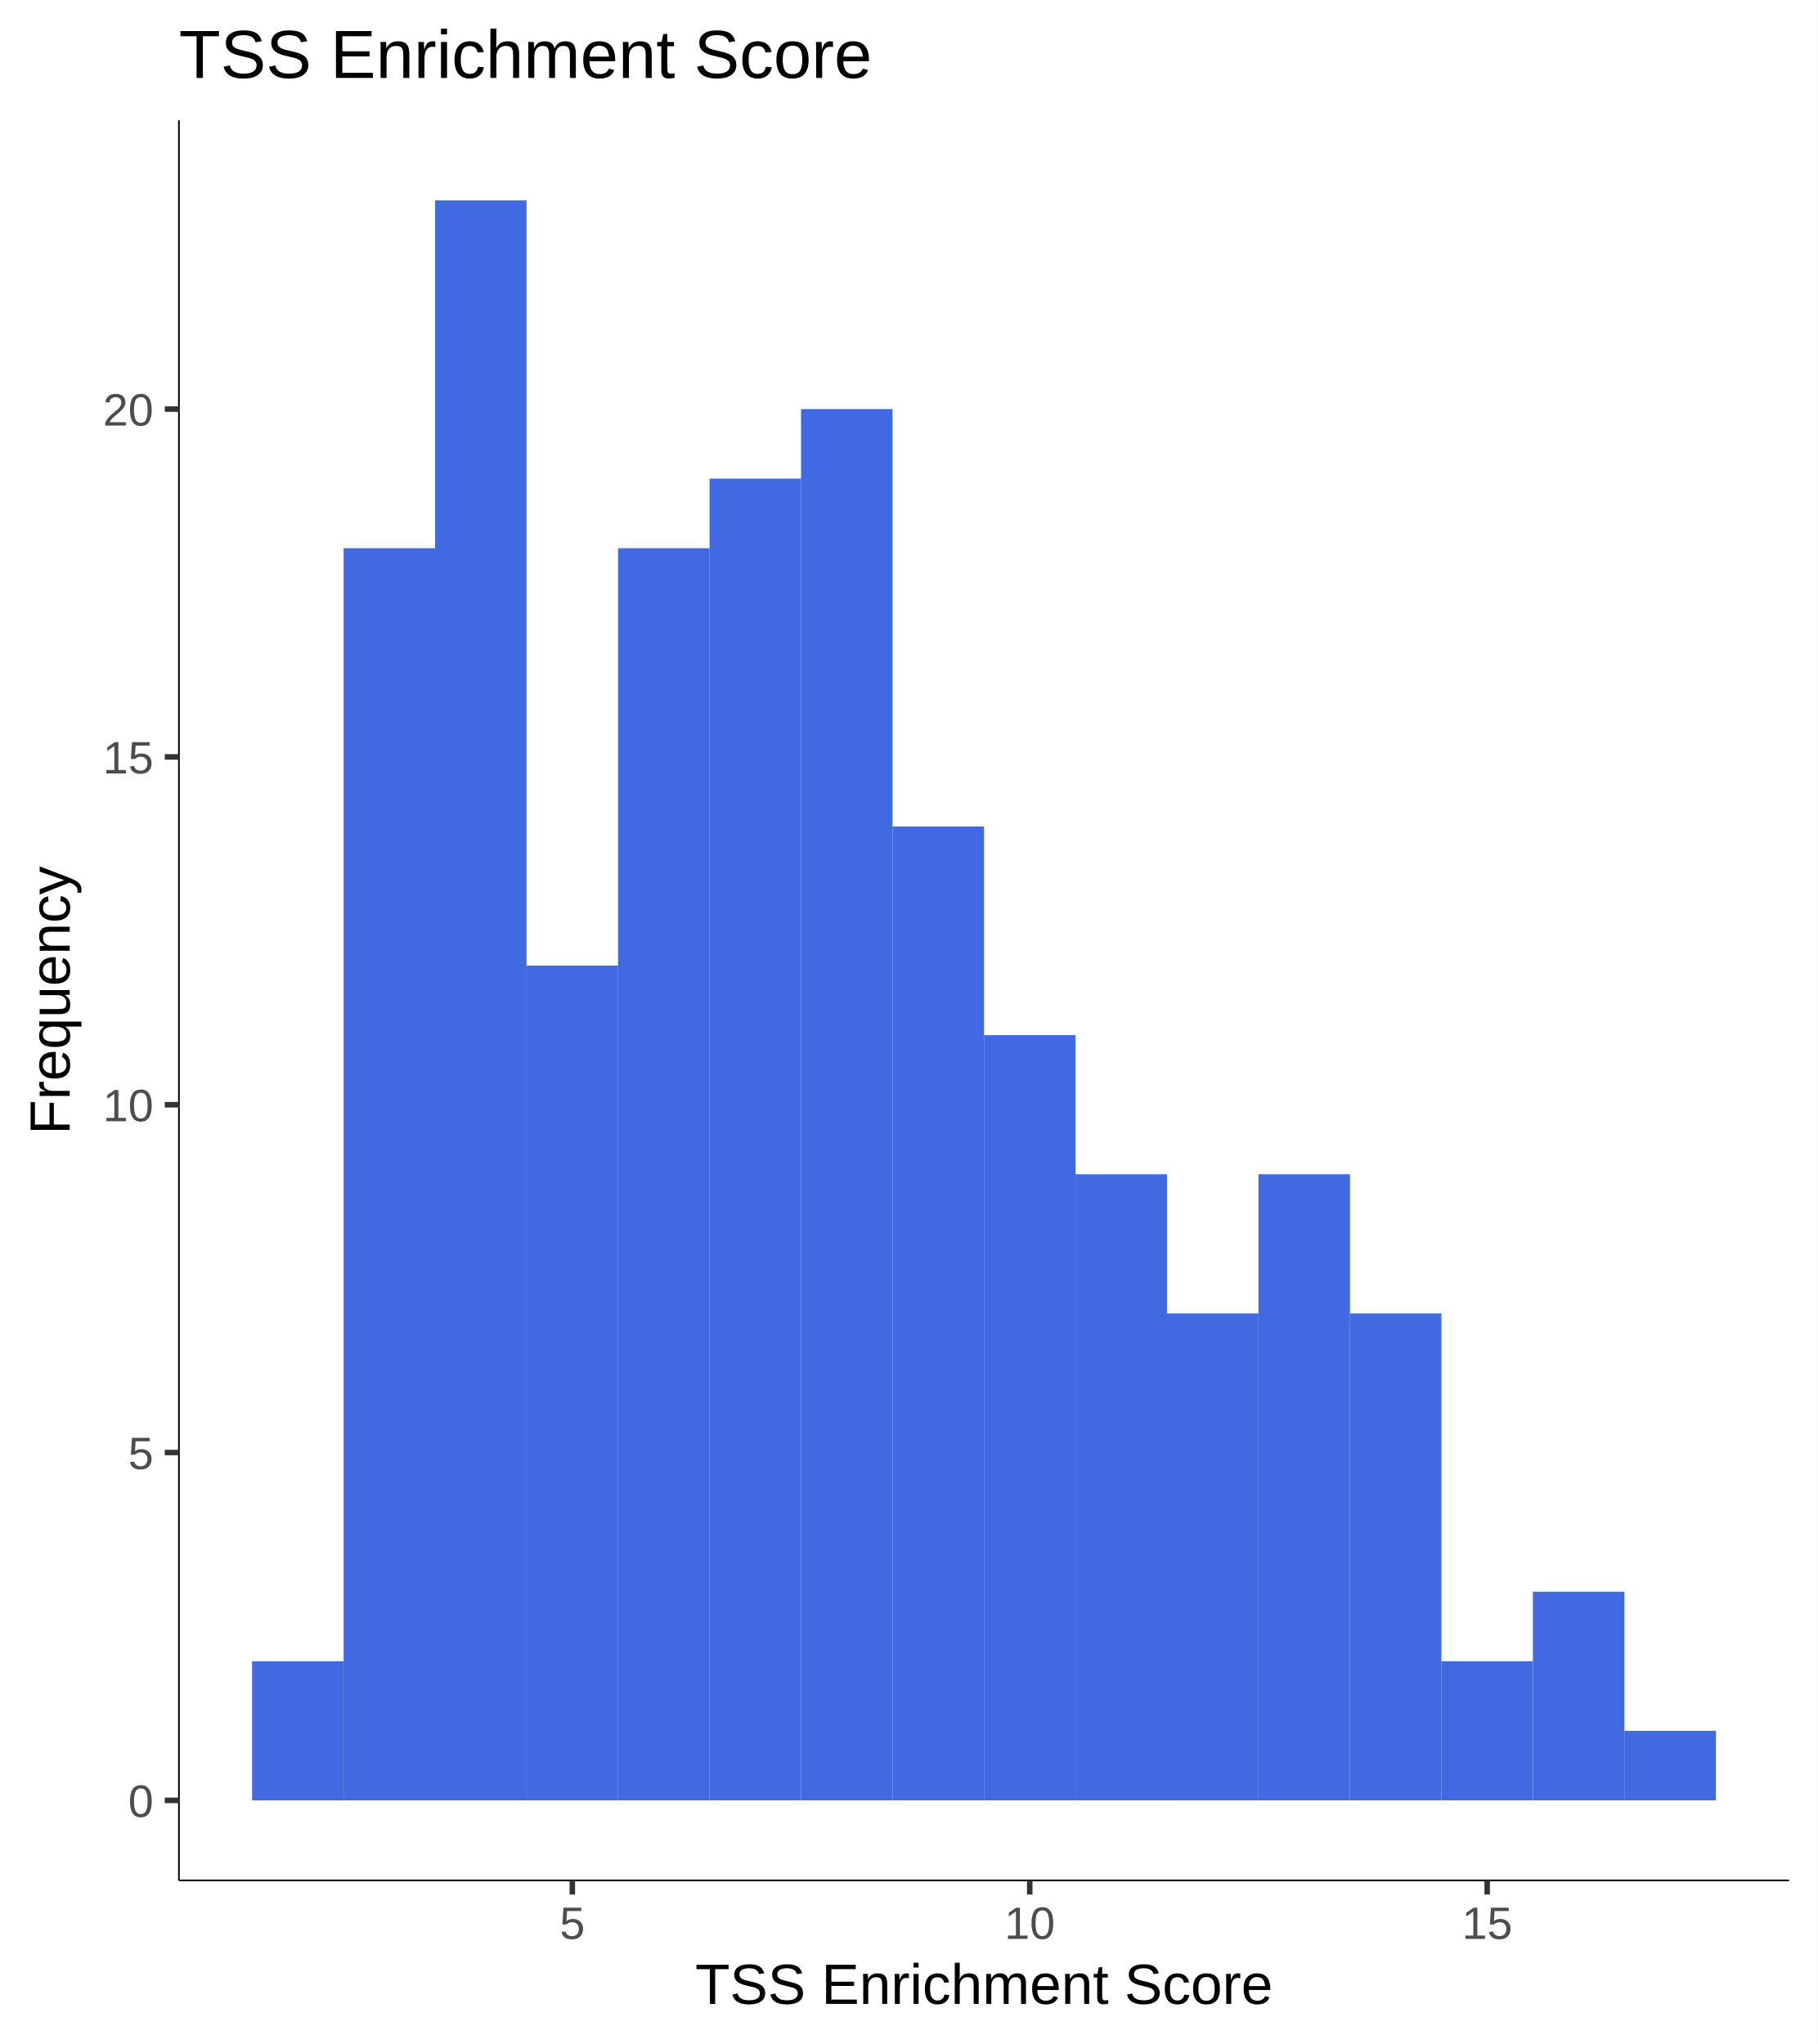
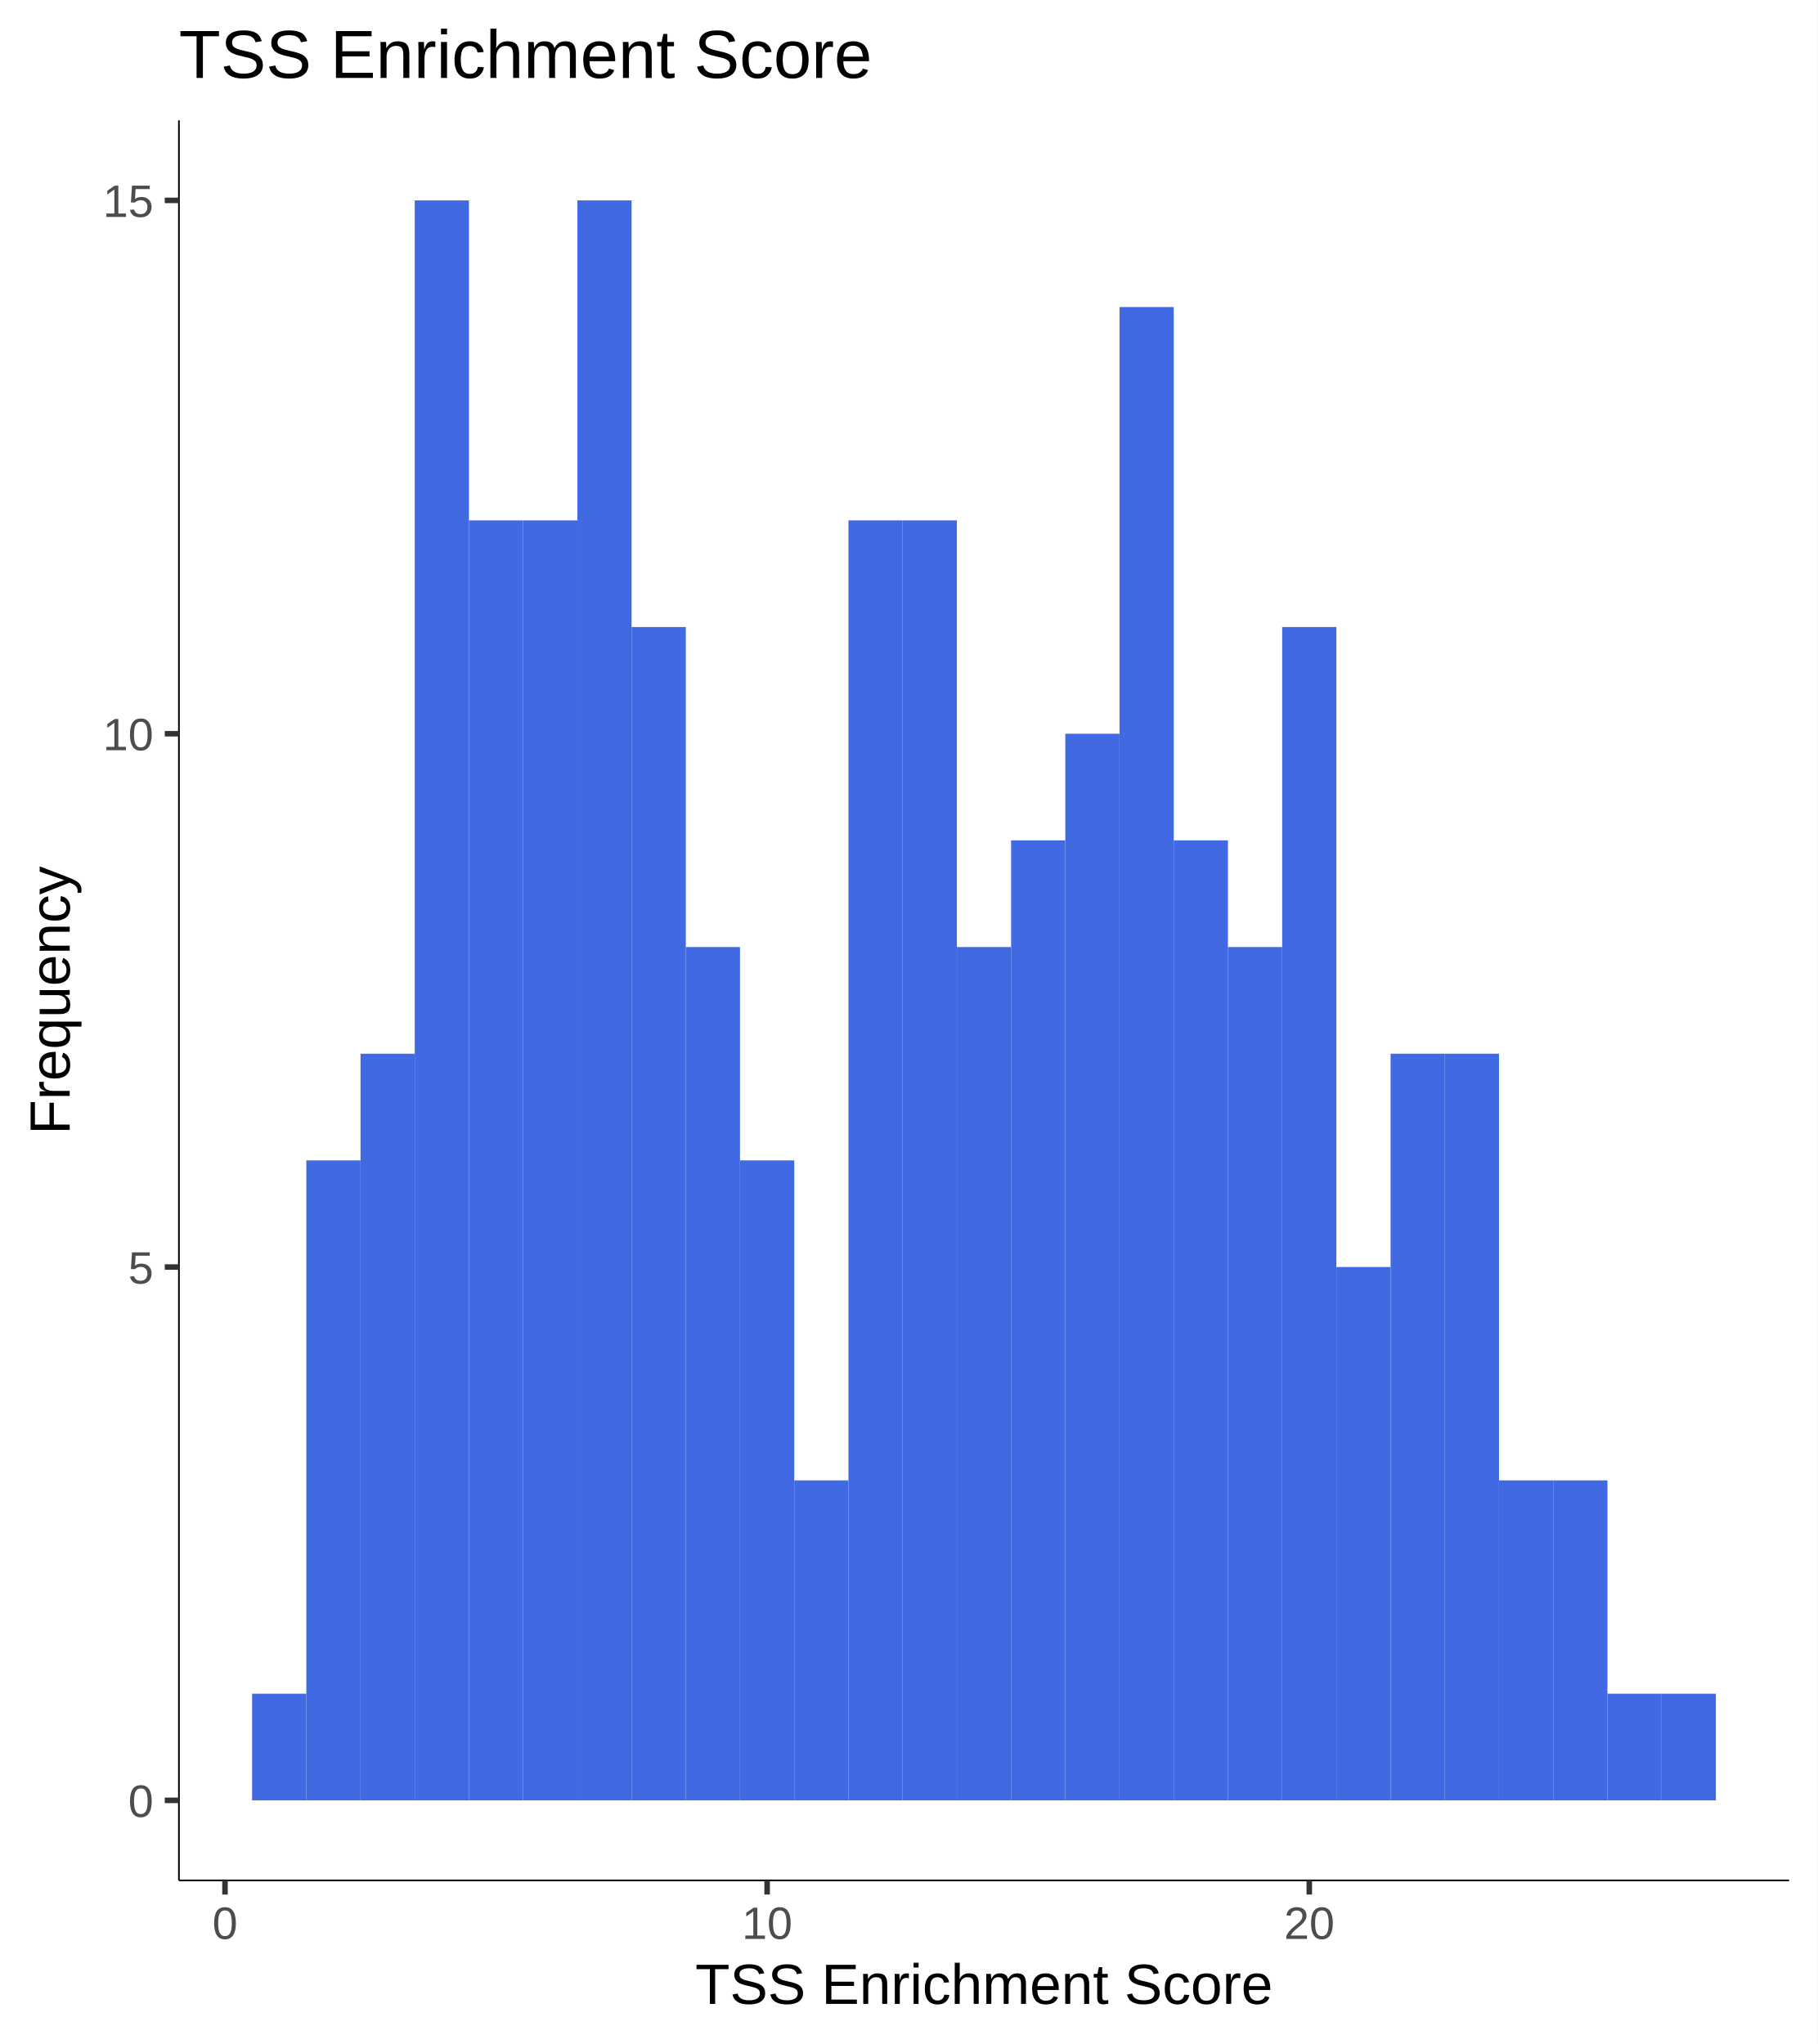
<svg xmlns="http://www.w3.org/2000/svg" class="svglite" width="576.00pt" height="648.00pt" viewBox="0 0 576.00 648.00">
  <defs>
    <style type="text/css">
    .svglite line, .svglite polyline, .svglite polygon, .svglite path, .svglite rect, .svglite circle {
      fill: none;
      stroke: #000000;
      stroke-linecap: round;
      stroke-linejoin: round;
      stroke-miterlimit: 10.00;
    }
  </style>
  </defs>
  <rect width="100%" height="100%" style="stroke: none; fill: #FFFFFF;" />
  <defs>
    <clipPath id="cpMC4wMHw1NzYuMDB8MC4wMHw2NDguMDA=">
      <rect x="0.00" y="0.00" width="576.00" height="648.00" />
    </clipPath>
  </defs>
  <g clip-path="url(#cpMC4wMHw1NzYuMDB8MC4wMHw2NDguMDA=)">
    <rect x="0" y="0.00" width="576.00" height="648.00" style="stroke-width: 1.75; stroke: #FFFFFF; fill: #FFFFFF;" />
  </g>
  <defs>
    <clipPath id="cpNTYuNzF8NTY3LjAzfDM4LjE2fDU5Ni4xMw==">
      <rect x="56.71" y="38.16" width="510.33" height="557.96" />
    </clipPath>
  </defs>
  <g clip-path="url(#cpNTYuNzF8NTY3LjAzfDM4LjE2fDU5Ni4xMw==)">
    <rect x="56.71" y="38.16" width="510.33" height="557.96" style="stroke-width: 1.75; stroke: none; fill: #FFFFFF;" />
-     <rect x="79.90" y="526.66" width="29.00" height="44.11" style="stroke-width: 1.07; stroke: none; stroke-linecap: square; stroke-linejoin: miter; fill: #4169E1;" />
-     <rect x="108.90" y="173.80" width="29.00" height="396.97" style="stroke-width: 1.07; stroke: none; stroke-linecap: square; stroke-linejoin: miter; fill: #4169E1;" />
-     <rect x="137.89" y="63.53" width="29.00" height="507.24" style="stroke-width: 1.07; stroke: none; stroke-linecap: square; stroke-linejoin: miter; fill: #4169E1;" />
-     <rect x="166.89" y="306.12" width="29.00" height="264.65" style="stroke-width: 1.07; stroke: none; stroke-linecap: square; stroke-linejoin: miter; fill: #4169E1;" />
-     <rect x="195.89" y="173.80" width="29.00" height="396.97" style="stroke-width: 1.07; stroke: none; stroke-linecap: square; stroke-linejoin: miter; fill: #4169E1;" />
-     <rect x="224.88" y="151.74" width="29.00" height="419.02" style="stroke-width: 1.07; stroke: none; stroke-linecap: square; stroke-linejoin: miter; fill: #4169E1;" />
-     <rect x="253.88" y="129.69" width="29.00" height="441.08" style="stroke-width: 1.07; stroke: none; stroke-linecap: square; stroke-linejoin: miter; fill: #4169E1;" />
-     <rect x="282.87" y="262.01" width="29.00" height="308.75" style="stroke-width: 1.07; stroke: none; stroke-linecap: square; stroke-linejoin: miter; fill: #4169E1;" />
-     <rect x="311.87" y="328.17" width="29.00" height="242.59" style="stroke-width: 1.07; stroke: none; stroke-linecap: square; stroke-linejoin: miter; fill: #4169E1;" />
-     <rect x="340.87" y="372.28" width="29.00" height="198.48" style="stroke-width: 1.07; stroke: none; stroke-linecap: square; stroke-linejoin: miter; fill: #4169E1;" />
-     <rect x="369.86" y="416.39" width="29.00" height="154.38" style="stroke-width: 1.07; stroke: none; stroke-linecap: square; stroke-linejoin: miter; fill: #4169E1;" />
-     <rect x="398.86" y="372.28" width="29.00" height="198.48" style="stroke-width: 1.07; stroke: none; stroke-linecap: square; stroke-linejoin: miter; fill: #4169E1;" />
-     <rect x="427.85" y="416.39" width="29.00" height="154.38" style="stroke-width: 1.07; stroke: none; stroke-linecap: square; stroke-linejoin: miter; fill: #4169E1;" />
-     <rect x="456.85" y="526.66" width="29.00" height="44.11" style="stroke-width: 1.07; stroke: none; stroke-linecap: square; stroke-linejoin: miter; fill: #4169E1;" />
-     <rect x="485.85" y="504.60" width="29.00" height="66.16" style="stroke-width: 1.07; stroke: none; stroke-linecap: square; stroke-linejoin: miter; fill: #4169E1;" />
-     <rect x="514.84" y="548.71" width="29.00" height="22.05" style="stroke-width: 1.07; stroke: none; stroke-linecap: square; stroke-linejoin: miter; fill: #4169E1;" />
+     <rect x="79.90" y="536.95" width="17.18" height="33.82" style="stroke-width: 1.07; stroke: none; stroke-linecap: square; stroke-linejoin: miter; fill: #4169E1;" />
+     <rect x="97.09" y="367.87" width="17.18" height="202.89" style="stroke-width: 1.07; stroke: none; stroke-linecap: square; stroke-linejoin: miter; fill: #4169E1;" />
+     <rect x="114.27" y="334.05" width="17.18" height="236.71" style="stroke-width: 1.07; stroke: none; stroke-linecap: square; stroke-linejoin: miter; fill: #4169E1;" />
+     <rect x="131.45" y="63.53" width="17.18" height="507.24" style="stroke-width: 1.07; stroke: none; stroke-linecap: square; stroke-linejoin: miter; fill: #4169E1;" />
+     <rect x="148.63" y="164.97" width="17.18" height="405.79" style="stroke-width: 1.07; stroke: none; stroke-linecap: square; stroke-linejoin: miter; fill: #4169E1;" />
+     <rect x="165.82" y="164.97" width="17.18" height="405.79" style="stroke-width: 1.07; stroke: none; stroke-linecap: square; stroke-linejoin: miter; fill: #4169E1;" />
+     <rect x="183.00" y="63.53" width="17.18" height="507.24" style="stroke-width: 1.07; stroke: none; stroke-linecap: square; stroke-linejoin: miter; fill: #4169E1;" />
+     <rect x="200.18" y="198.79" width="17.18" height="371.97" style="stroke-width: 1.07; stroke: none; stroke-linecap: square; stroke-linejoin: miter; fill: #4169E1;" />
+     <rect x="217.36" y="300.24" width="17.18" height="270.53" style="stroke-width: 1.07; stroke: none; stroke-linecap: square; stroke-linejoin: miter; fill: #4169E1;" />
+     <rect x="234.55" y="367.87" width="17.18" height="202.89" style="stroke-width: 1.07; stroke: none; stroke-linecap: square; stroke-linejoin: miter; fill: #4169E1;" />
+     <rect x="251.73" y="469.32" width="17.18" height="101.45" style="stroke-width: 1.07; stroke: none; stroke-linecap: square; stroke-linejoin: miter; fill: #4169E1;" />
+     <rect x="268.91" y="164.97" width="17.18" height="405.79" style="stroke-width: 1.07; stroke: none; stroke-linecap: square; stroke-linejoin: miter; fill: #4169E1;" />
+     <rect x="286.10" y="164.97" width="17.18" height="405.79" style="stroke-width: 1.07; stroke: none; stroke-linecap: square; stroke-linejoin: miter; fill: #4169E1;" />
+     <rect x="303.28" y="300.24" width="17.18" height="270.53" style="stroke-width: 1.07; stroke: none; stroke-linecap: square; stroke-linejoin: miter; fill: #4169E1;" />
+     <rect x="320.46" y="266.42" width="17.18" height="304.34" style="stroke-width: 1.07; stroke: none; stroke-linecap: square; stroke-linejoin: miter; fill: #4169E1;" />
+     <rect x="337.64" y="232.61" width="17.18" height="338.16" style="stroke-width: 1.07; stroke: none; stroke-linecap: square; stroke-linejoin: miter; fill: #4169E1;" />
+     <rect x="354.83" y="97.34" width="17.18" height="473.42" style="stroke-width: 1.07; stroke: none; stroke-linecap: square; stroke-linejoin: miter; fill: #4169E1;" />
+     <rect x="372.01" y="266.42" width="17.18" height="304.34" style="stroke-width: 1.07; stroke: none; stroke-linecap: square; stroke-linejoin: miter; fill: #4169E1;" />
+     <rect x="389.19" y="300.24" width="17.18" height="270.53" style="stroke-width: 1.07; stroke: none; stroke-linecap: square; stroke-linejoin: miter; fill: #4169E1;" />
+     <rect x="406.37" y="198.79" width="17.18" height="371.97" style="stroke-width: 1.07; stroke: none; stroke-linecap: square; stroke-linejoin: miter; fill: #4169E1;" />
+     <rect x="423.56" y="401.68" width="17.18" height="169.08" style="stroke-width: 1.07; stroke: none; stroke-linecap: square; stroke-linejoin: miter; fill: #4169E1;" />
+     <rect x="440.74" y="334.05" width="17.18" height="236.71" style="stroke-width: 1.07; stroke: none; stroke-linecap: square; stroke-linejoin: miter; fill: #4169E1;" />
+     <rect x="457.92" y="334.05" width="17.18" height="236.71" style="stroke-width: 1.07; stroke: none; stroke-linecap: square; stroke-linejoin: miter; fill: #4169E1;" />
+     <rect x="475.11" y="469.32" width="17.18" height="101.45" style="stroke-width: 1.07; stroke: none; stroke-linecap: square; stroke-linejoin: miter; fill: #4169E1;" />
+     <rect x="492.29" y="469.32" width="17.18" height="101.45" style="stroke-width: 1.07; stroke: none; stroke-linecap: square; stroke-linejoin: miter; fill: #4169E1;" />
+     <rect x="509.47" y="536.95" width="17.18" height="33.82" style="stroke-width: 1.07; stroke: none; stroke-linecap: square; stroke-linejoin: miter; fill: #4169E1;" />
+     <rect x="526.65" y="536.95" width="17.18" height="33.82" style="stroke-width: 1.07; stroke: none; stroke-linecap: square; stroke-linejoin: miter; fill: #4169E1;" />
  </g>
  <g clip-path="url(#cpMC4wMHw1NzYuMDB8MC4wMHw2NDguMDA=)">
    <polyline points="56.71,596.13 56.71,38.16 " style="stroke-width: 0.53; stroke-linecap: butt;" />
    <text x="48.64" y="576.01" text-anchor="end" style="font-size: 14.40px; fill: #4D4D4D; font-family: Arimo;" textLength="9.16px" lengthAdjust="spacingAndGlyphs">0</text>
-     <text x="48.64" y="465.74" text-anchor="end" style="font-size: 14.40px; fill: #4D4D4D; font-family: Arimo;" textLength="9.16px" lengthAdjust="spacingAndGlyphs">5</text>
-     <text x="48.64" y="355.47" text-anchor="end" style="font-size: 14.40px; fill: #4D4D4D; font-family: Arimo;" textLength="18.32px" lengthAdjust="spacingAndGlyphs">10</text>
-     <text x="48.64" y="245.20" text-anchor="end" style="font-size: 14.40px; fill: #4D4D4D; font-family: Arimo;" textLength="18.32px" lengthAdjust="spacingAndGlyphs">15</text>
-     <text x="48.64" y="134.93" text-anchor="end" style="font-size: 14.40px; fill: #4D4D4D; font-family: Arimo;" textLength="18.32px" lengthAdjust="spacingAndGlyphs">20</text>
+     <text x="48.64" y="406.93" text-anchor="end" style="font-size: 14.40px; fill: #4D4D4D; font-family: Arimo;" textLength="9.16px" lengthAdjust="spacingAndGlyphs">5</text>
+     <text x="48.64" y="237.85" text-anchor="end" style="font-size: 14.40px; fill: #4D4D4D; font-family: Arimo;" textLength="18.32px" lengthAdjust="spacingAndGlyphs">10</text>
+     <text x="48.64" y="68.77" text-anchor="end" style="font-size: 14.40px; fill: #4D4D4D; font-family: Arimo;" textLength="18.32px" lengthAdjust="spacingAndGlyphs">15</text>
    <polyline points="52.22,570.76 56.71,570.76 " style="stroke-width: 1.75; stroke: #333333; stroke-linecap: butt;" />
-     <polyline points="52.22,460.49 56.71,460.49 " style="stroke-width: 1.75; stroke: #333333; stroke-linecap: butt;" />
-     <polyline points="52.22,350.23 56.71,350.23 " style="stroke-width: 1.75; stroke: #333333; stroke-linecap: butt;" />
-     <polyline points="52.22,239.96 56.71,239.96 " style="stroke-width: 1.75; stroke: #333333; stroke-linecap: butt;" />
-     <polyline points="52.22,129.69 56.71,129.69 " style="stroke-width: 1.75; stroke: #333333; stroke-linecap: butt;" />
+     <polyline points="52.22,401.68 56.71,401.68 " style="stroke-width: 1.75; stroke: #333333; stroke-linecap: butt;" />
+     <polyline points="52.22,232.61 56.71,232.61 " style="stroke-width: 1.75; stroke: #333333; stroke-linecap: butt;" />
+     <polyline points="52.22,63.53 56.71,63.53 " style="stroke-width: 1.75; stroke: #333333; stroke-linecap: butt;" />
    <polyline points="56.71,596.13 567.03,596.13 " style="stroke-width: 0.53; stroke-linecap: butt;" />
-     <polyline points="181.39,600.61 181.39,596.13 " style="stroke-width: 1.75; stroke: #333333; stroke-linecap: butt;" />
-     <polyline points="326.37,600.61 326.37,596.13 " style="stroke-width: 1.75; stroke: #333333; stroke-linecap: butt;" />
-     <polyline points="471.35,600.61 471.35,596.13 " style="stroke-width: 1.75; stroke: #333333; stroke-linecap: butt;" />
-     <text x="181.39" y="614.69" text-anchor="middle" style="font-size: 14.40px; fill: #4D4D4D; font-family: Arimo;" textLength="9.16px" lengthAdjust="spacingAndGlyphs">5</text>
-     <text x="326.37" y="614.69" text-anchor="middle" style="font-size: 14.40px; fill: #4D4D4D; font-family: Arimo;" textLength="18.32px" lengthAdjust="spacingAndGlyphs">10</text>
-     <text x="471.35" y="614.69" text-anchor="middle" style="font-size: 14.40px; fill: #4D4D4D; font-family: Arimo;" textLength="18.32px" lengthAdjust="spacingAndGlyphs">15</text>
+     <polyline points="71.31,600.61 71.31,596.13 " style="stroke-width: 1.75; stroke: #333333; stroke-linecap: butt;" />
+     <polyline points="243.14,600.61 243.14,596.13 " style="stroke-width: 1.75; stroke: #333333; stroke-linecap: butt;" />
+     <polyline points="414.97,600.61 414.97,596.13 " style="stroke-width: 1.75; stroke: #333333; stroke-linecap: butt;" />
+     <text x="71.31" y="614.69" text-anchor="middle" style="font-size: 14.40px; fill: #4D4D4D; font-family: Arimo;" textLength="9.16px" lengthAdjust="spacingAndGlyphs">0</text>
+     <text x="243.14" y="614.69" text-anchor="middle" style="font-size: 14.40px; fill: #4D4D4D; font-family: Arimo;" textLength="18.32px" lengthAdjust="spacingAndGlyphs">10</text>
+     <text x="414.97" y="614.69" text-anchor="middle" style="font-size: 14.40px; fill: #4D4D4D; font-family: Arimo;" textLength="18.32px" lengthAdjust="spacingAndGlyphs">20</text>
    <text x="311.87" y="635.29" text-anchor="middle" style="font-size: 18.00px; font-family: Arimo;" textLength="199.27px" lengthAdjust="spacingAndGlyphs">TSS Enrichment Score</text>
    <text transform="translate(22.09,317.15) rotate(-90)" text-anchor="middle" style="font-size: 18.00px; font-family: Arimo;" textLength="92.99px" lengthAdjust="spacingAndGlyphs">Frequency</text>
    <text x="56.71" y="24.71" style="font-size: 21.60px; font-family: Arimo;" textLength="239.05px" lengthAdjust="spacingAndGlyphs">TSS Enrichment Score</text>
  </g>
</svg>
